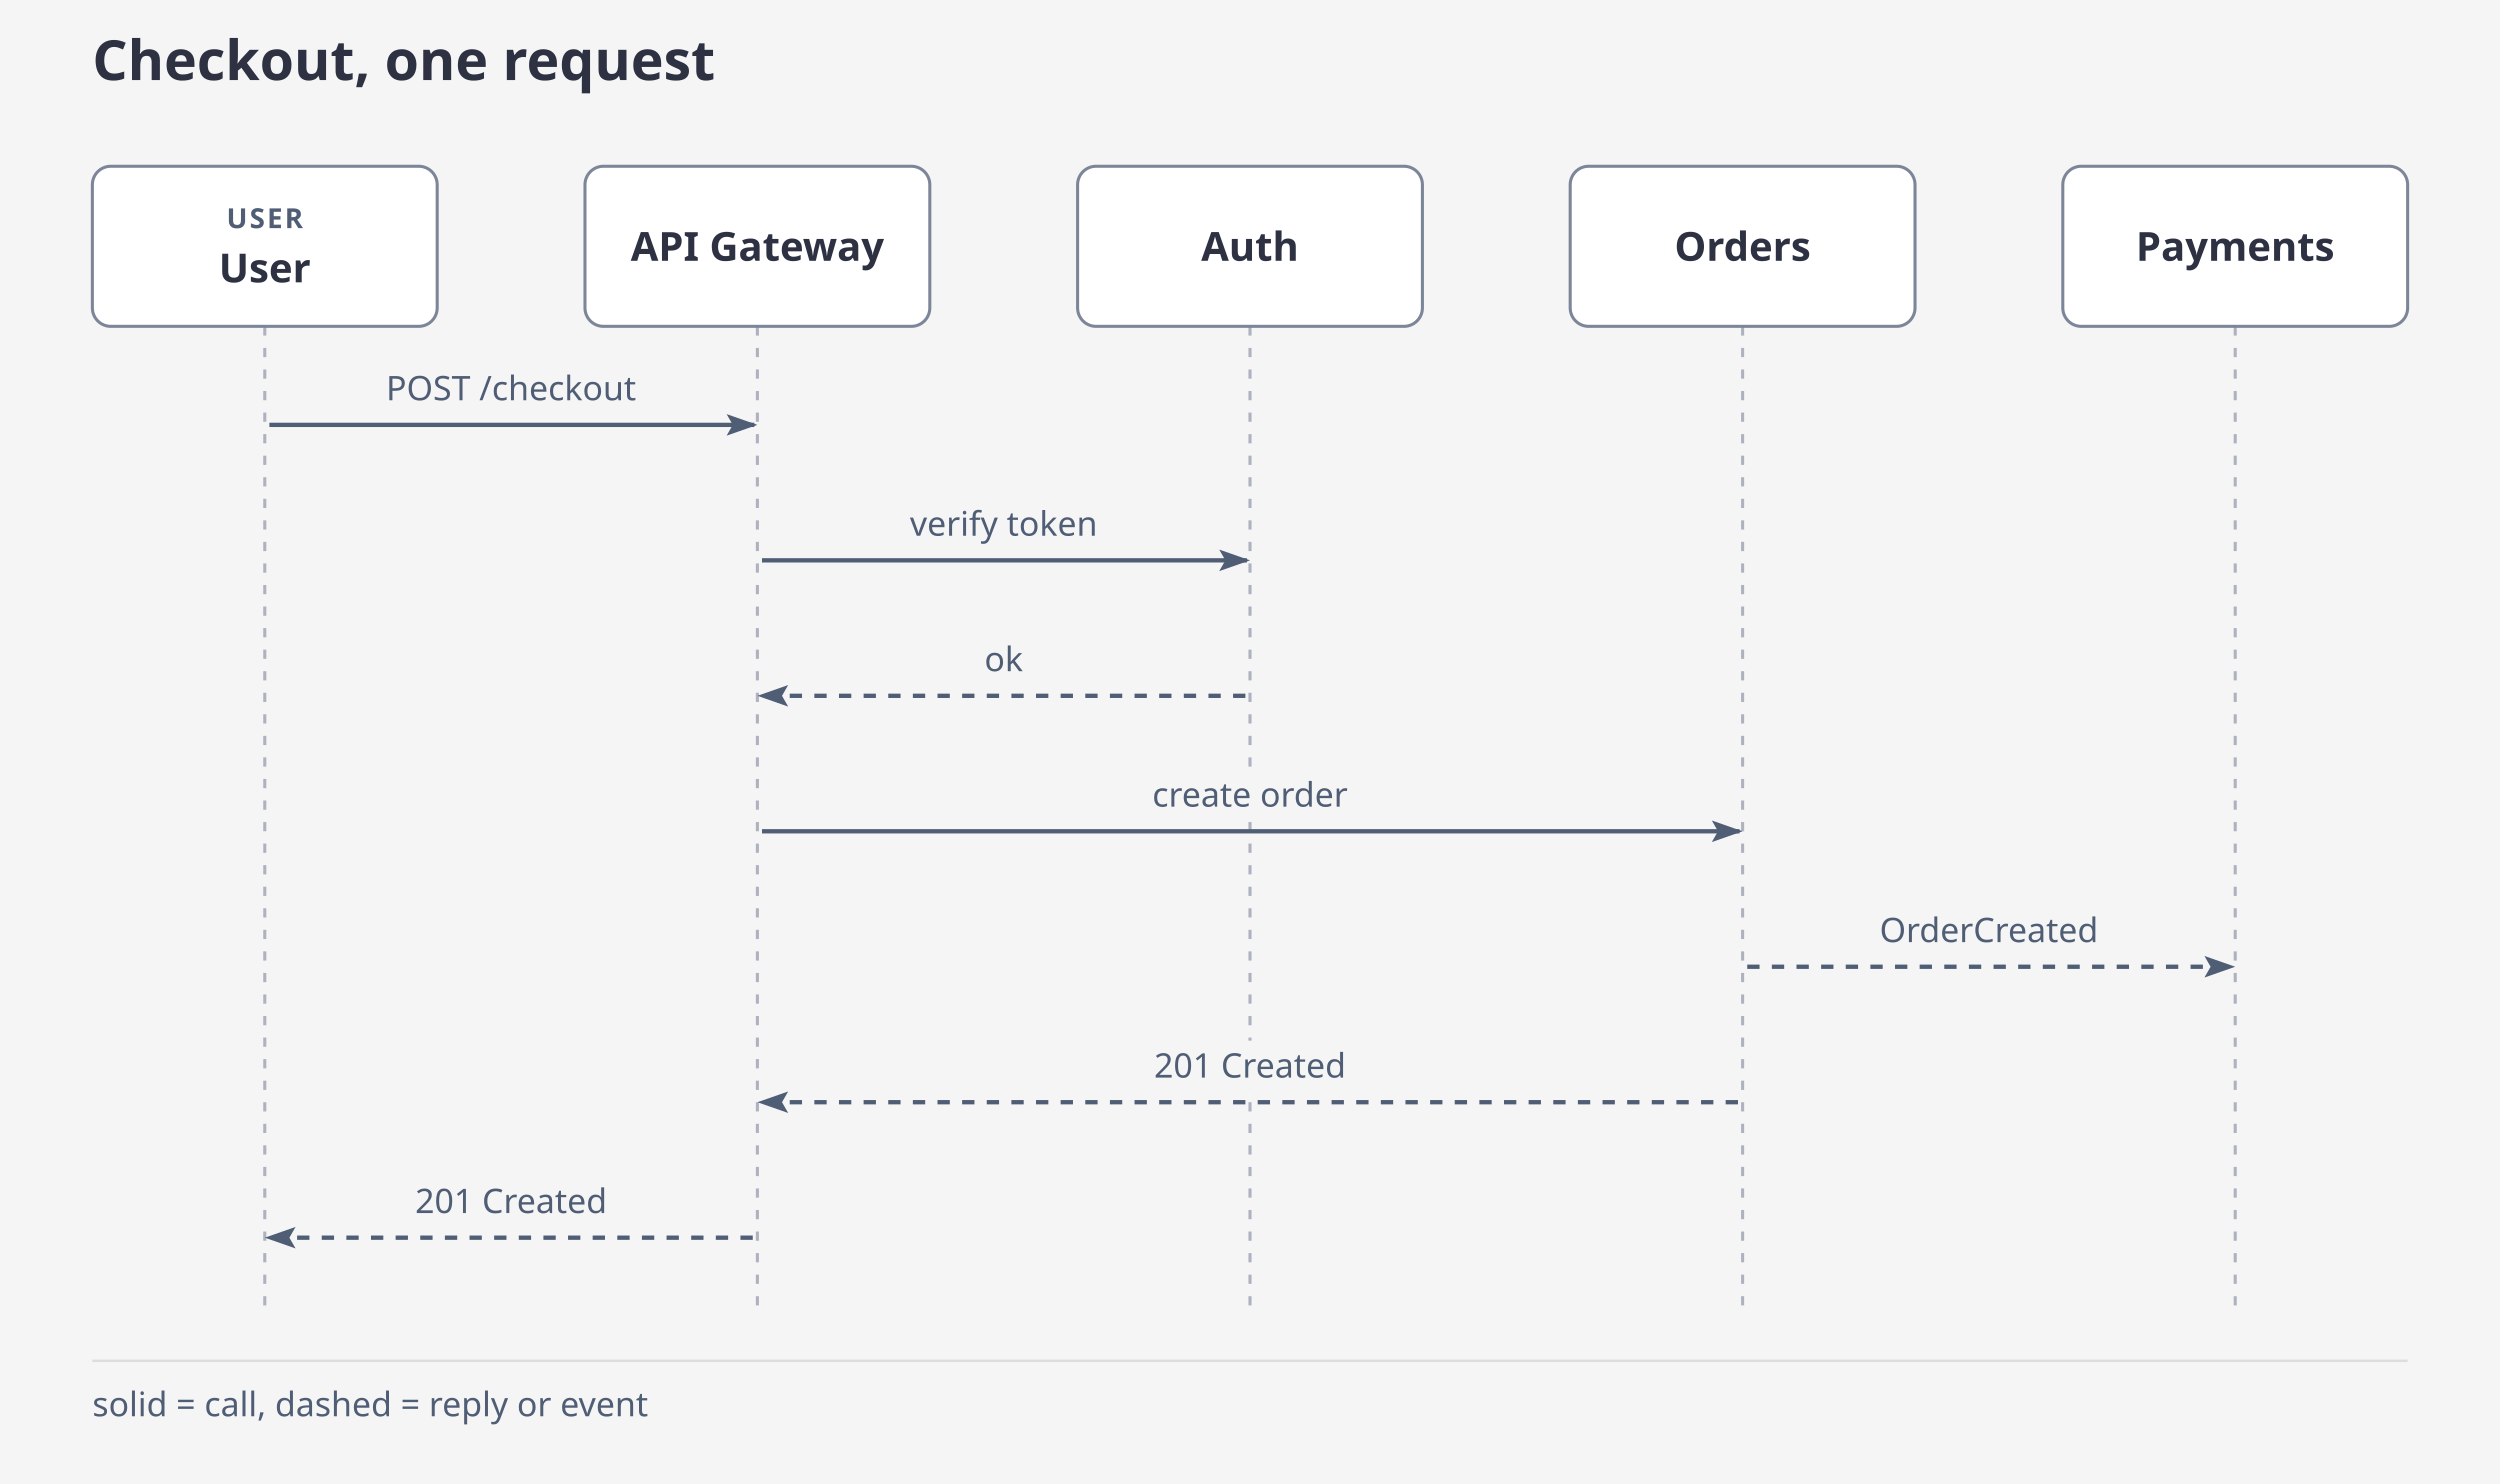
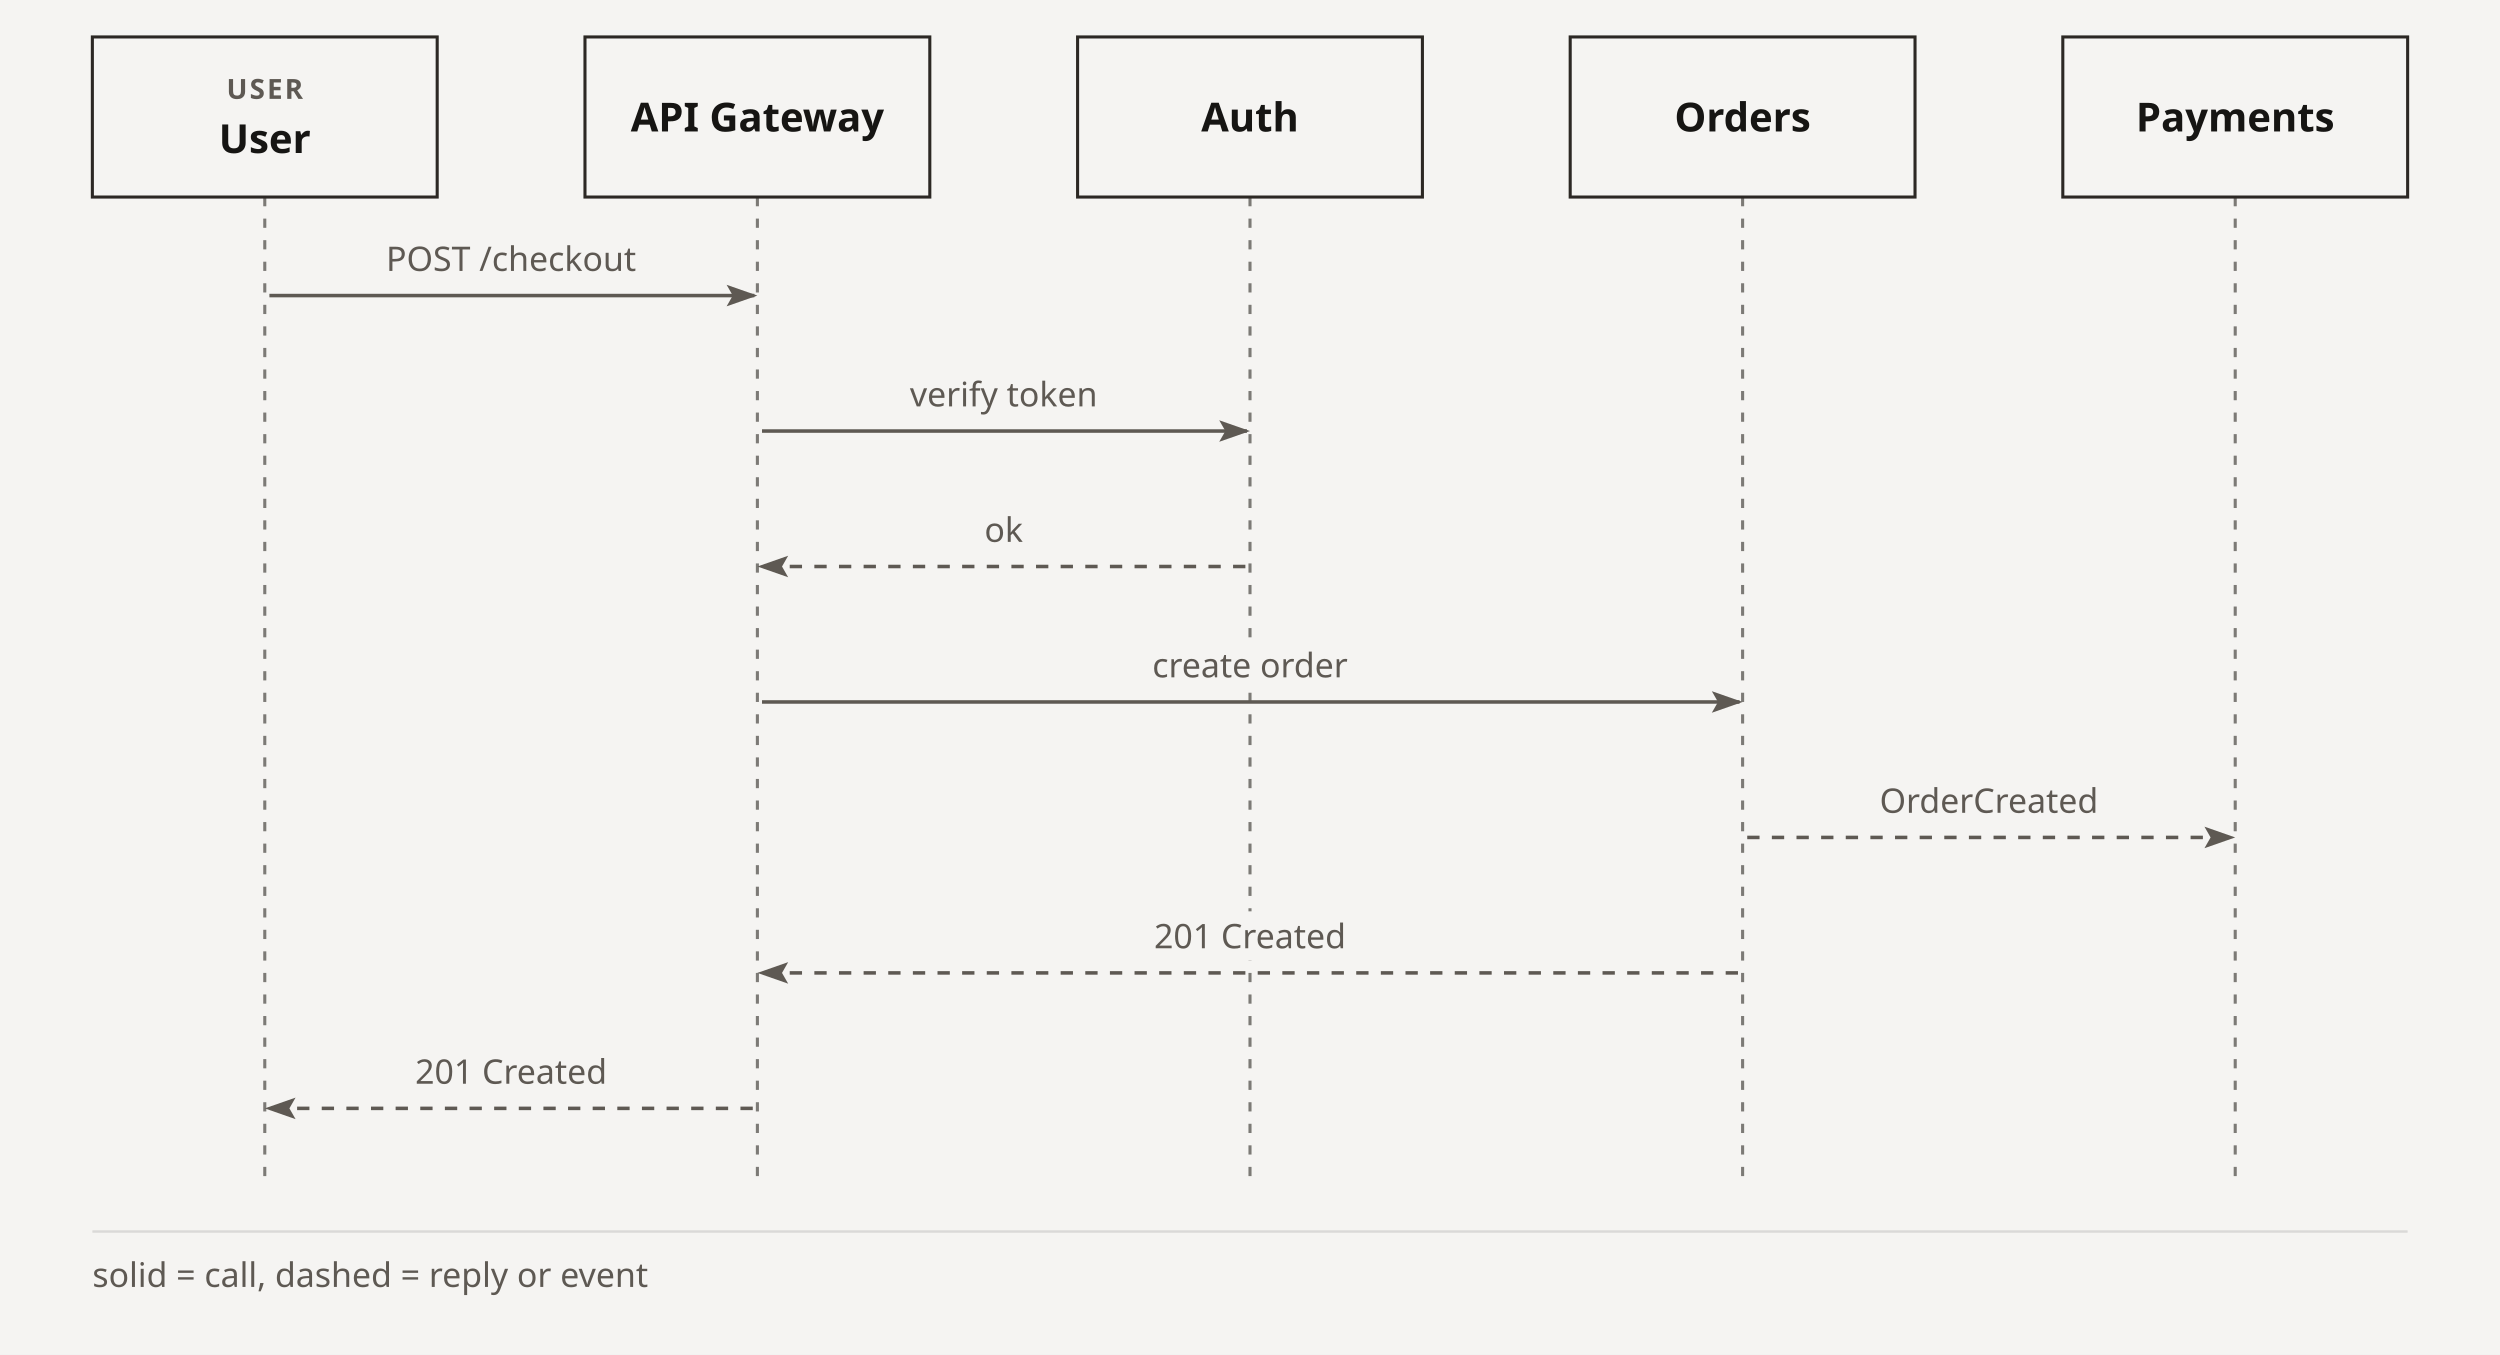
- <svg xmlns="http://www.w3.org/2000/svg" role="graphics-document" aria-roledescription="sequence diagram" data-legibility="all" viewBox="0 0 812 482" width="812">
-   <rect width="812" height="482" fill="#f5f5f5" aria-hidden="true" />
+ <svg xmlns="http://www.w3.org/2000/svg" role="graphics-document" aria-roledescription="sequence diagram" data-legibility="all" viewBox="0 46 812 440" width="812">
+   <rect width="812" height="486" fill="#f5f4f2" aria-hidden="true" />
  <defs>
    <marker id="a" markerWidth="10" markerHeight="7" refX="9" refY="3.5" orient="auto" markerUnits="userSpaceOnUse">
-       <polygon points="0 0,10 3.5,0 7,2 3.5" fill="#4f5d75" />
+       <polygon points="0 0,10 3.5,0 7,2 3.5" fill="#5e5953" />
    </marker>
    <marker id="aa" markerWidth="10" markerHeight="7" refX="9" refY="3.5" orient="auto" markerUnits="userSpaceOnUse">
-       <polygon points="0 0,10 3.5,0 7,2 3.5" fill="#eb6c36" />
+       <polygon points="0 0,10 3.5,0 7,2 3.5" fill="#e25b2a" />
    </marker>
    <marker id="al" markerWidth="10" markerHeight="7" refX="9" refY="3.5" orient="auto" markerUnits="userSpaceOnUse">
-       <polygon points="0 0,10 3.5,0 7,2 3.5" fill="#2e5aa8" />
+       <polygon points="0 0,10 3.5,0 7,2 3.5" fill="#3a3530" />
    </marker>
    <marker id="ar" markerWidth="10" markerHeight="7" refX="9" refY="3.5" orient="auto" markerUnits="userSpaceOnUse">
-       <polygon points="0 0,10 3.5,0 7,2 3.5" fill="#636c82" />
+       <polygon points="0 0,10 3.5,0 7,2 3.5" fill="#8c867e" />
    </marker>
  </defs>
-   <text x="30" y="26" font-size="18" font-weight="600" font-family="system-ui, 'Segoe UI', sans-serif" fill="#2d3142">Checkout, one request</text>
-   <line x1="86" y1="106" x2="86" y2="426" stroke="#7d8699" stroke-opacity=".6" stroke-width="1" stroke-dasharray="3,4" aria-hidden="true" />
-   <line x1="246" y1="106" x2="246" y2="426" stroke="#7d8699" stroke-opacity=".6" stroke-width="1" stroke-dasharray="3,4" aria-hidden="true" />
-   <line x1="406" y1="106" x2="406" y2="426" stroke="#7d8699" stroke-opacity=".6" stroke-width="1" stroke-dasharray="3,4" aria-hidden="true" />
-   <line x1="566" y1="106" x2="566" y2="426" stroke="#7d8699" stroke-opacity=".6" stroke-width="1" stroke-dasharray="3,4" aria-hidden="true" />
-   <line x1="726" y1="106" x2="726" y2="426" stroke="#7d8699" stroke-opacity=".6" stroke-width="1" stroke-dasharray="3,4" aria-hidden="true" />
-   <line x1="87.5" y1="138" x2="245" y2="138" stroke="#4f5d75" stroke-width="1.4" data-msg="POST /checkout" data-msg-from="User" data-msg-to="API Gateway" marker-end="url(#a)" data-id="U-&gt;GW:POST /checkout" role="graphics-symbol" aria-roledescription="message" aria-label="1. User to API Gateway: POST /checkout" />
-   <rect x="122" y="118" width="88" height="16" rx="2" fill="#f5f5f5" aria-hidden="true" />
-   <text x="166" y="130" font-size="11" font-family="system-ui, 'Segoe UI', sans-serif" fill="#4f5d75" text-anchor="middle" aria-hidden="true">POST /checkout</text>
-   <line x1="247.5" y1="182" x2="405" y2="182" stroke="#4f5d75" stroke-width="1.4" data-msg="verify token" data-msg-from="API Gateway" data-msg-to="Auth" marker-end="url(#a)" data-id="GW-&gt;A:verify token" role="graphics-symbol" aria-roledescription="message" aria-label="2. API Gateway to Auth: verify token" />
-   <rect x="293.5" y="162" width="65" height="16" rx="2" fill="#f5f5f5" aria-hidden="true" />
-   <text x="326" y="174" font-size="11" font-family="system-ui, 'Segoe UI', sans-serif" fill="#4f5d75" text-anchor="middle" aria-hidden="true">verify token</text>
-   <line x1="404.5" y1="226" x2="247" y2="226" stroke="#4f5d75" stroke-width="1.4" stroke-dasharray="4,4" data-msg="ok" data-msg-from="Auth" data-msg-to="API Gateway" marker-end="url(#a)" data-id="A-&gt;GW:ok" role="graphics-symbol" aria-roledescription="message" aria-label="3. Auth to API Gateway: ok" />
-   <rect x="316" y="206" width="20" height="16" rx="2" fill="#f5f5f5" aria-hidden="true" />
-   <text x="326" y="218" font-size="11" font-family="system-ui, 'Segoe UI', sans-serif" fill="#4f5d75" text-anchor="middle" aria-hidden="true">ok</text>
-   <line x1="247.5" y1="270" x2="565" y2="270" stroke="#4f5d75" stroke-width="1.4" data-msg="create order" data-msg-from="API Gateway" data-msg-to="Orders" marker-end="url(#a)" data-id="GW-&gt;O:create order" role="graphics-symbol" aria-roledescription="message" aria-label="4. API Gateway to Orders: create order" />
-   <rect x="373.5" y="250" width="65" height="16" rx="2" fill="#f5f5f5" aria-hidden="true" />
-   <text x="406" y="262" font-size="11" font-family="system-ui, 'Segoe UI', sans-serif" fill="#4f5d75" text-anchor="middle" aria-hidden="true">create order</text>
-   <line x1="567.5" y1="314" x2="725" y2="314" stroke="#4f5d75" stroke-width="1.4" stroke-dasharray="4,4" data-msg="OrderCreated" data-msg-from="Orders" data-msg-to="Payments" marker-end="url(#a)" data-id="O-&gt;P:OrderCreated" role="graphics-symbol" aria-roledescription="message" aria-label="5. Orders to Payments: OrderCreated" />
-   <rect x="611" y="294" width="70" height="16" rx="2" fill="#f5f5f5" aria-hidden="true" />
-   <text x="646" y="306" font-size="11" font-family="system-ui, 'Segoe UI', sans-serif" fill="#4f5d75" text-anchor="middle" aria-hidden="true">OrderCreated</text>
-   <line x1="564.5" y1="358" x2="247" y2="358" stroke="#4f5d75" stroke-width="1.4" stroke-dasharray="4,4" data-msg="201 Created" data-msg-from="Orders" data-msg-to="API Gateway" marker-end="url(#a)" data-id="O-&gt;GW:201 Created" role="graphics-symbol" aria-roledescription="message" aria-label="6. Orders to API Gateway: 201 Created" />
-   <rect x="372.5" y="338" width="67" height="16" rx="2" fill="#f5f5f5" aria-hidden="true" />
-   <text x="406" y="350" font-size="11" font-family="system-ui, 'Segoe UI', sans-serif" fill="#4f5d75" text-anchor="middle" aria-hidden="true">201 Created</text>
-   <line x1="244.5" y1="402" x2="87" y2="402" stroke="#4f5d75" stroke-width="1.4" stroke-dasharray="4,4" data-msg="201 Created" data-msg-from="API Gateway" data-msg-to="User" marker-end="url(#a)" data-id="GW-&gt;U:201 Created" role="graphics-symbol" aria-roledescription="message" aria-label="7. API Gateway to User: 201 Created" />
-   <rect x="132.5" y="382" width="67" height="16" rx="2" fill="#f5f5f5" aria-hidden="true" />
-   <text x="166" y="394" font-size="11" font-family="system-ui, 'Segoe UI', sans-serif" fill="#4f5d75" text-anchor="middle" aria-hidden="true">201 Created</text>
-   <rect x="30" y="54" width="112" height="52" rx="6" fill="#f5f5f5" aria-hidden="true" />
-   <rect x="30" y="54" width="112" height="52" rx="6" fill="#ffffff" stroke="#7d8699" data-node="U" data-label="User" role="graphics-symbol" aria-roledescription="actor" aria-label="User" />
-   <text x="86" y="74.1" font-size="9" font-weight="600" font-family="system-ui, 'Segoe UI', sans-serif" letter-spacing="0.7" fill="#4f5d75" text-anchor="middle" aria-hidden="true">USER</text>
-   <text x="86" y="91.7" font-size="13" font-weight="600" font-family="system-ui, 'Segoe UI', sans-serif" fill="#2d3142" text-anchor="middle" aria-hidden="true">User</text>
-   <rect x="190" y="54" width="112" height="52" rx="6" fill="#f5f5f5" aria-hidden="true" />
-   <rect x="190" y="54" width="112" height="52" rx="6" fill="#ffffff" stroke="#7d8699" data-node="GW" data-label="API Gateway" role="graphics-symbol" aria-roledescription="actor" aria-label="API Gateway" />
-   <text x="246" y="84.7" font-size="13" font-weight="600" font-family="system-ui, 'Segoe UI', sans-serif" fill="#2d3142" text-anchor="middle" aria-hidden="true">API Gateway</text>
-   <rect x="350" y="54" width="112" height="52" rx="6" fill="#f5f5f5" aria-hidden="true" />
-   <rect x="350" y="54" width="112" height="52" rx="6" fill="#ffffff" stroke="#7d8699" data-node="A" data-label="Auth" role="graphics-symbol" aria-roledescription="actor" aria-label="Auth" />
-   <text x="406" y="84.7" font-size="13" font-weight="600" font-family="system-ui, 'Segoe UI', sans-serif" fill="#2d3142" text-anchor="middle" aria-hidden="true">Auth</text>
-   <rect x="510" y="54" width="112" height="52" rx="6" fill="#f5f5f5" aria-hidden="true" />
-   <rect x="510" y="54" width="112" height="52" rx="6" fill="#ffffff" stroke="#7d8699" data-node="O" data-label="Orders" role="graphics-symbol" aria-roledescription="actor" aria-label="Orders" />
-   <text x="566" y="84.7" font-size="13" font-weight="600" font-family="system-ui, 'Segoe UI', sans-serif" fill="#2d3142" text-anchor="middle" aria-hidden="true">Orders</text>
-   <rect x="670" y="54" width="112" height="52" rx="6" fill="#f5f5f5" aria-hidden="true" />
-   <rect x="670" y="54" width="112" height="52" rx="6" fill="#ffffff" stroke="#7d8699" data-node="P" data-label="Payments" role="graphics-symbol" aria-roledescription="actor" aria-label="Payments" />
-   <text x="726" y="84.7" font-size="13" font-weight="600" font-family="system-ui, 'Segoe UI', sans-serif" fill="#2d3142" text-anchor="middle" aria-hidden="true">Payments</text>
-   <line x1="30" y1="442" x2="782" y2="442" stroke="rgba(45,49,66,0.12)" stroke-width=".8" aria-hidden="true" />
-   <text x="30" y="460" font-size="11" font-family="system-ui, 'Segoe UI', sans-serif" fill="#4f5d75">solid = call, dashed = reply or event</text>
+   <text x="30" y="30" font-size="22" font-weight="500" font-family="system-ui, 'Segoe UI', sans-serif" fill="#161513" data-size-from="stylesheet 'site', rule 'figure::title'">Checkout, one request</text>
+   <line x1="86" y1="110" x2="86" y2="430" stroke="#2c2824" stroke-opacity=".6" stroke-width="1" stroke-dasharray="3,4" aria-hidden="true" />
+   <line x1="246" y1="110" x2="246" y2="430" stroke="#2c2824" stroke-opacity=".6" stroke-width="1" stroke-dasharray="3,4" aria-hidden="true" />
+   <line x1="406" y1="110" x2="406" y2="430" stroke="#2c2824" stroke-opacity=".6" stroke-width="1" stroke-dasharray="3,4" aria-hidden="true" />
+   <line x1="566" y1="110" x2="566" y2="430" stroke="#2c2824" stroke-opacity=".6" stroke-width="1" stroke-dasharray="3,4" aria-hidden="true" />
+   <line x1="726" y1="110" x2="726" y2="430" stroke="#2c2824" stroke-opacity=".6" stroke-width="1" stroke-dasharray="3,4" aria-hidden="true" />
+   <line x1="87.5" y1="142" x2="245" y2="142" stroke="#5e5953" stroke-width="1.15" data-msg="POST /checkout" data-msg-from="User" data-msg-to="API Gateway" marker-end="url(#a)" data-id="U-&gt;GW:POST /checkout" role="graphics-symbol" aria-roledescription="message" aria-label="1. User to API Gateway: POST /checkout" />
+   <rect x="122" y="122" width="88" height="16" rx="2" fill="#f5f4f2" aria-hidden="true" />
+   <text x="166" y="134" font-size="11" font-family="system-ui, 'Segoe UI', sans-serif" fill="#5e5953" text-anchor="middle" aria-hidden="true">POST /checkout</text>
+   <line x1="247.5" y1="186" x2="405" y2="186" stroke="#5e5953" stroke-width="1.15" data-msg="verify token" data-msg-from="API Gateway" data-msg-to="Auth" marker-end="url(#a)" data-id="GW-&gt;A:verify token" role="graphics-symbol" aria-roledescription="message" aria-label="2. API Gateway to Auth: verify token" />
+   <rect x="293.5" y="166" width="65" height="16" rx="2" fill="#f5f4f2" aria-hidden="true" />
+   <text x="326" y="178" font-size="11" font-family="system-ui, 'Segoe UI', sans-serif" fill="#5e5953" text-anchor="middle" aria-hidden="true">verify token</text>
+   <line x1="404.5" y1="230" x2="247" y2="230" stroke="#5e5953" stroke-width="1.15" stroke-dasharray="4,4" data-msg="ok" data-msg-from="Auth" data-msg-to="API Gateway" marker-end="url(#a)" data-id="A-&gt;GW:ok" role="graphics-symbol" aria-roledescription="message" aria-label="3. Auth to API Gateway: ok" />
+   <rect x="316" y="210" width="20" height="16" rx="2" fill="#f5f4f2" aria-hidden="true" />
+   <text x="326" y="222" font-size="11" font-family="system-ui, 'Segoe UI', sans-serif" fill="#5e5953" text-anchor="middle" aria-hidden="true">ok</text>
+   <line x1="247.5" y1="274" x2="565" y2="274" stroke="#5e5953" stroke-width="1.15" data-msg="create order" data-msg-from="API Gateway" data-msg-to="Orders" marker-end="url(#a)" data-id="GW-&gt;O:create order" role="graphics-symbol" aria-roledescription="message" aria-label="4. API Gateway to Orders: create order" />
+   <rect x="373.5" y="254" width="65" height="16" rx="2" fill="#f5f4f2" aria-hidden="true" />
+   <text x="406" y="266" font-size="11" font-family="system-ui, 'Segoe UI', sans-serif" fill="#5e5953" text-anchor="middle" aria-hidden="true">create order</text>
+   <line x1="567.5" y1="318" x2="725" y2="318" stroke="#5e5953" stroke-width="1.15" stroke-dasharray="4,4" data-msg="OrderCreated" data-msg-from="Orders" data-msg-to="Payments" marker-end="url(#a)" data-id="O-&gt;P:OrderCreated" role="graphics-symbol" aria-roledescription="message" aria-label="5. Orders to Payments: OrderCreated" />
+   <rect x="611" y="298" width="70" height="16" rx="2" fill="#f5f4f2" aria-hidden="true" />
+   <text x="646" y="310" font-size="11" font-family="system-ui, 'Segoe UI', sans-serif" fill="#5e5953" text-anchor="middle" aria-hidden="true">OrderCreated</text>
+   <line x1="564.5" y1="362" x2="247" y2="362" stroke="#5e5953" stroke-width="1.15" stroke-dasharray="4,4" data-msg="201 Created" data-msg-from="Orders" data-msg-to="API Gateway" marker-end="url(#a)" data-id="O-&gt;GW:201 Created" role="graphics-symbol" aria-roledescription="message" aria-label="6. Orders to API Gateway: 201 Created" />
+   <rect x="372.5" y="342" width="67" height="16" rx="2" fill="#f5f4f2" aria-hidden="true" />
+   <text x="406" y="354" font-size="11" font-family="system-ui, 'Segoe UI', sans-serif" fill="#5e5953" text-anchor="middle" aria-hidden="true">201 Created</text>
+   <line x1="244.5" y1="406" x2="87" y2="406" stroke="#5e5953" stroke-width="1.15" stroke-dasharray="4,4" data-msg="201 Created" data-msg-from="API Gateway" data-msg-to="User" marker-end="url(#a)" data-id="GW-&gt;U:201 Created" role="graphics-symbol" aria-roledescription="message" aria-label="7. API Gateway to User: 201 Created" />
+   <rect x="132.5" y="386" width="67" height="16" rx="2" fill="#f5f4f2" aria-hidden="true" />
+   <text x="166" y="398" font-size="11" font-family="system-ui, 'Segoe UI', sans-serif" fill="#5e5953" text-anchor="middle" aria-hidden="true">201 Created</text>
+   <rect x="30" y="58" width="112" height="52" rx="0" fill="#f5f4f2" aria-hidden="true" />
+   <rect x="30" y="58" width="112" height="52" rx="0" fill="#f5f4f2" stroke="#2c2824" stroke-width="1" data-node="U" data-label="User" role="graphics-symbol" aria-roledescription="actor" aria-label="User" />
+   <text x="86" y="78.1" font-size="9" font-weight="600" font-family="system-ui, 'Segoe UI', sans-serif" letter-spacing="0.7" fill="#5e5953" text-anchor="middle" aria-hidden="true">USER</text>
+   <text x="86" y="95.7" font-size="13" font-weight="600" font-family="system-ui, 'Segoe UI', sans-serif" fill="#161513" text-anchor="middle" aria-hidden="true">User</text>
+   <rect x="190" y="58" width="112" height="52" rx="0" fill="#f5f4f2" aria-hidden="true" />
+   <rect x="190" y="58" width="112" height="52" rx="0" fill="#f5f4f2" stroke="#2c2824" stroke-width="1" data-node="GW" data-label="API Gateway" role="graphics-symbol" aria-roledescription="actor" aria-label="API Gateway" />
+   <text x="246" y="88.7" font-size="13" font-weight="600" font-family="system-ui, 'Segoe UI', sans-serif" fill="#161513" text-anchor="middle" aria-hidden="true">API Gateway</text>
+   <rect x="350" y="58" width="112" height="52" rx="0" fill="#f5f4f2" aria-hidden="true" />
+   <rect x="350" y="58" width="112" height="52" rx="0" fill="#f5f4f2" stroke="#2c2824" stroke-width="1" data-node="A" data-label="Auth" role="graphics-symbol" aria-roledescription="actor" aria-label="Auth" />
+   <text x="406" y="88.7" font-size="13" font-weight="600" font-family="system-ui, 'Segoe UI', sans-serif" fill="#161513" text-anchor="middle" aria-hidden="true">Auth</text>
+   <rect x="510" y="58" width="112" height="52" rx="0" fill="#f5f4f2" aria-hidden="true" />
+   <rect x="510" y="58" width="112" height="52" rx="0" fill="#f5f4f2" stroke="#2c2824" stroke-width="1" data-node="O" data-label="Orders" role="graphics-symbol" aria-roledescription="actor" aria-label="Orders" />
+   <text x="566" y="88.7" font-size="13" font-weight="600" font-family="system-ui, 'Segoe UI', sans-serif" fill="#161513" text-anchor="middle" aria-hidden="true">Orders</text>
+   <rect x="670" y="58" width="112" height="52" rx="0" fill="#f5f4f2" aria-hidden="true" />
+   <rect x="670" y="58" width="112" height="52" rx="0" fill="#f5f4f2" stroke="#2c2824" stroke-width="1" data-node="P" data-label="Payments" role="graphics-symbol" aria-roledescription="actor" aria-label="Payments" />
+   <text x="726" y="88.7" font-size="13" font-weight="600" font-family="system-ui, 'Segoe UI', sans-serif" fill="#161513" text-anchor="middle" aria-hidden="true">Payments</text>
+   <line x1="30" y1="446" x2="782" y2="446" stroke="rgba(22,21,19,0.12)" stroke-width=".8" aria-hidden="true" />
+   <text x="30" y="464" font-size="11" font-family="system-ui, 'Segoe UI', sans-serif" fill="#5e5953">solid = call, dashed = reply or event</text>
</svg>
